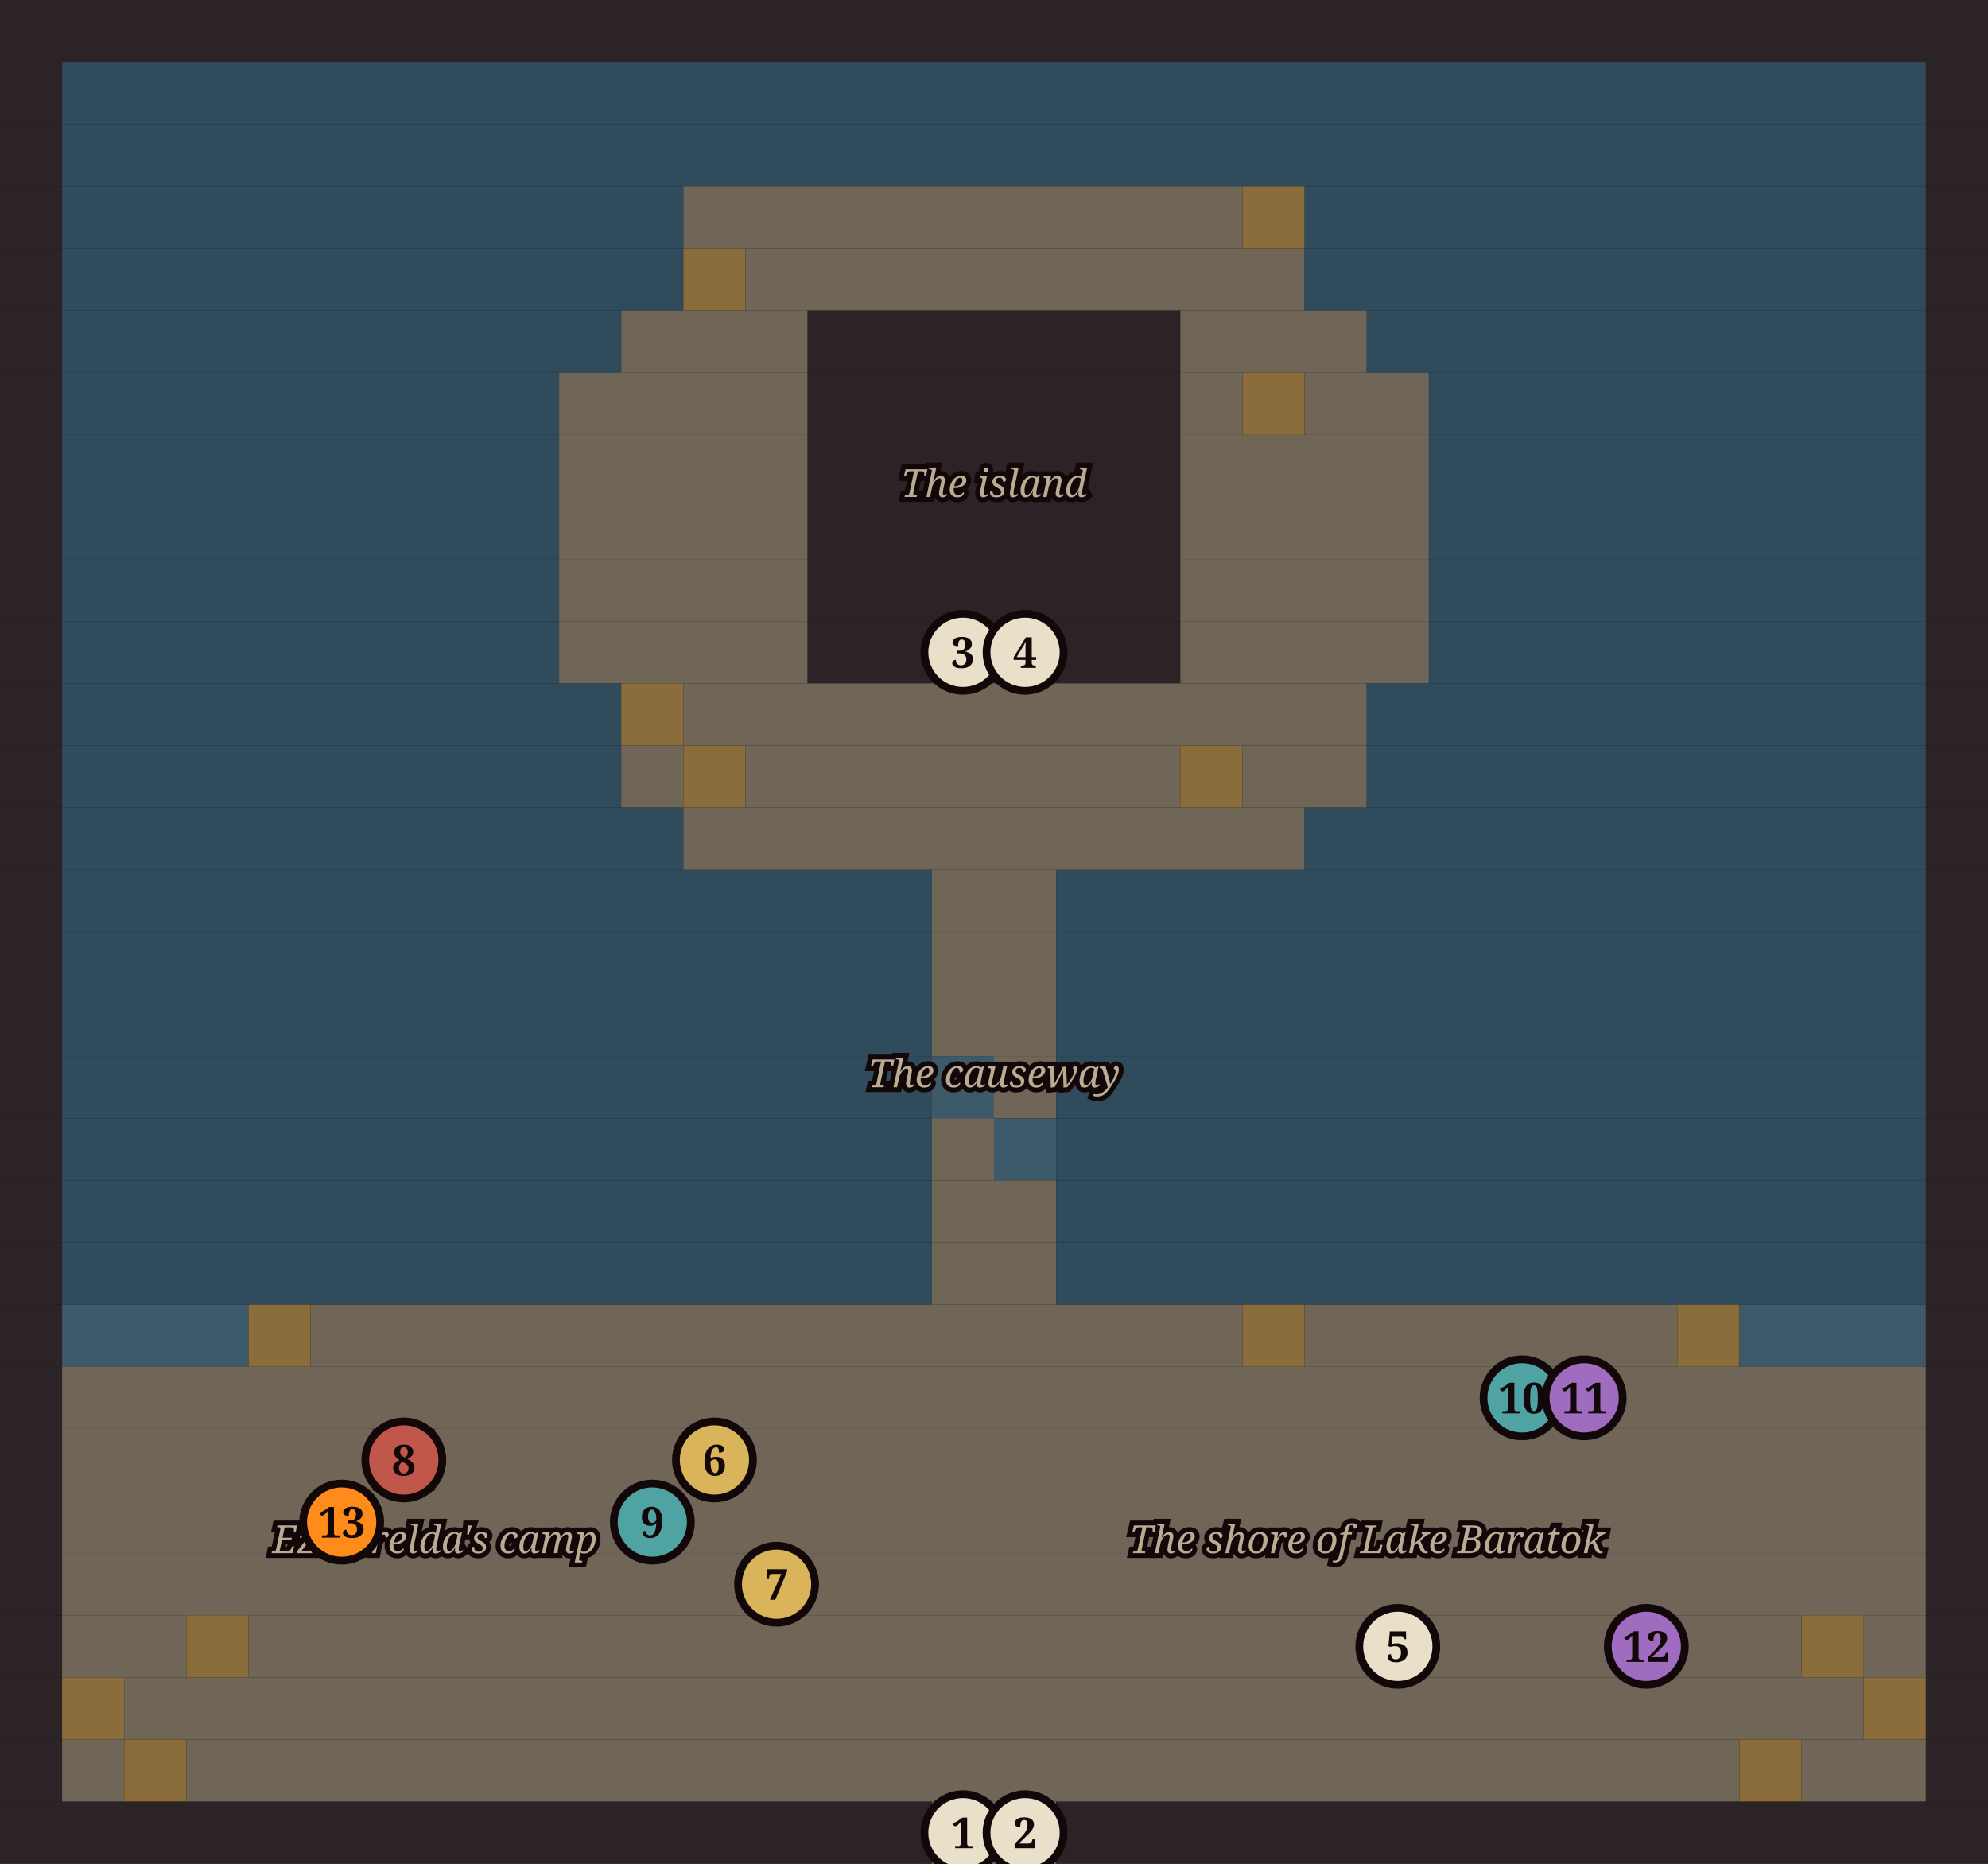
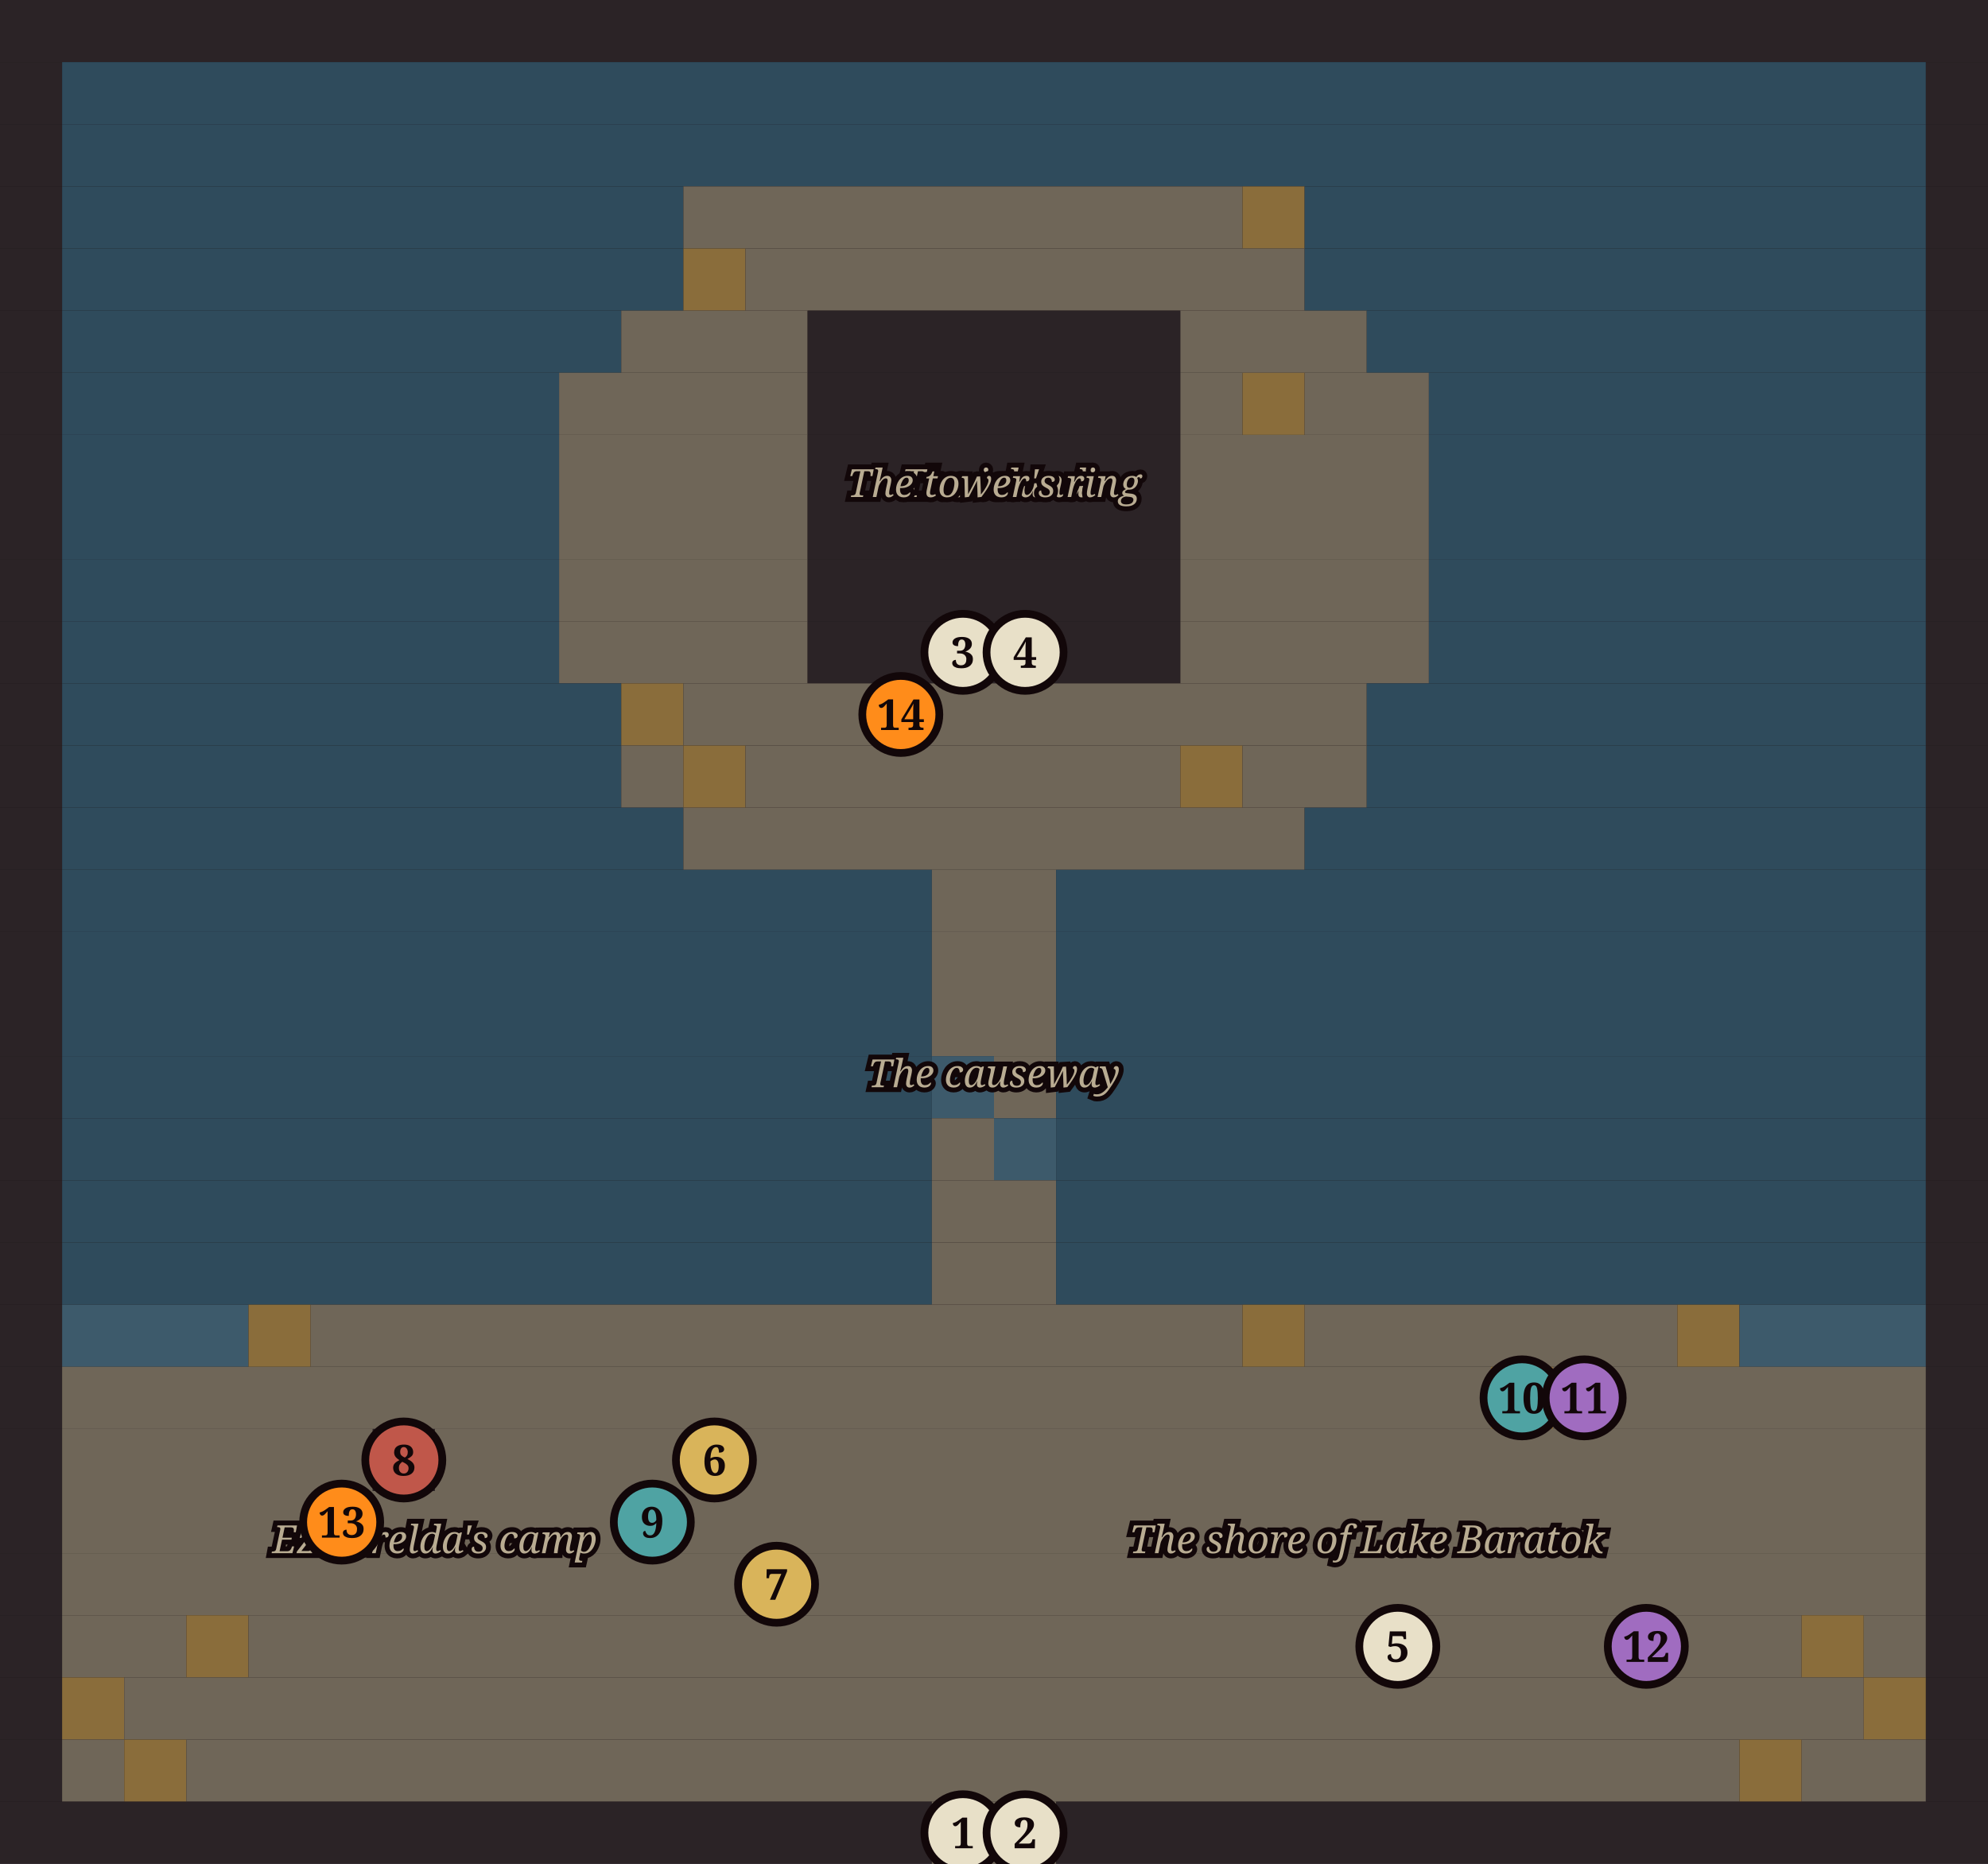
<svg xmlns="http://www.w3.org/2000/svg" viewBox="0 0 512 480" width="512" height="480" font-family="Georgia, serif">
  <rect width="512" height="480" fill="#1a1416" />
  <rect x="0" y="0" width="512" height="16" fill="#2b2326" />
  <rect x="0" y="16" width="16" height="16" fill="#2b2326" />
  <rect x="16" y="16" width="480" height="16" fill="#2f4b5c" />
  <rect x="496" y="16" width="16" height="16" fill="#2b2326" />
  <rect x="0" y="32" width="16" height="16" fill="#2b2326" />
  <rect x="16" y="32" width="480" height="16" fill="#2f4b5c" />
  <rect x="496" y="32" width="16" height="16" fill="#2b2326" />
  <rect x="0" y="48" width="16" height="16" fill="#2b2326" />
  <rect x="16" y="48" width="160" height="16" fill="#2f4b5c" />
  <rect x="176" y="48" width="144" height="16" fill="#6f6658" />
  <rect x="320" y="48" width="16" height="16" fill="#8a6d3b" />
  <rect x="336" y="48" width="160" height="16" fill="#2f4b5c" />
  <rect x="496" y="48" width="16" height="16" fill="#2b2326" />
  <rect x="0" y="64" width="16" height="16" fill="#2b2326" />
  <rect x="16" y="64" width="160" height="16" fill="#2f4b5c" />
  <rect x="176" y="64" width="16" height="16" fill="#8a6d3b" />
  <rect x="192" y="64" width="144" height="16" fill="#6f6658" />
  <rect x="336" y="64" width="160" height="16" fill="#2f4b5c" />
  <rect x="496" y="64" width="16" height="16" fill="#2b2326" />
  <rect x="0" y="80" width="16" height="16" fill="#2b2326" />
  <rect x="16" y="80" width="144" height="16" fill="#2f4b5c" />
  <rect x="160" y="80" width="48" height="16" fill="#6f6658" />
  <rect x="208" y="80" width="96" height="16" fill="#2b2326" />
  <rect x="304" y="80" width="48" height="16" fill="#6f6658" />
  <rect x="352" y="80" width="144" height="16" fill="#2f4b5c" />
  <rect x="496" y="80" width="16" height="16" fill="#2b2326" />
  <rect x="0" y="96" width="16" height="16" fill="#2b2326" />
  <rect x="16" y="96" width="128" height="16" fill="#2f4b5c" />
  <rect x="144" y="96" width="64" height="16" fill="#6f6658" />
  <rect x="208" y="96" width="96" height="16" fill="#2b2326" />
  <rect x="304" y="96" width="16" height="16" fill="#6f6658" />
  <rect x="320" y="96" width="16" height="16" fill="#8a6d3b" />
  <rect x="336" y="96" width="32" height="16" fill="#6f6658" />
  <rect x="368" y="96" width="128" height="16" fill="#2f4b5c" />
  <rect x="496" y="96" width="16" height="16" fill="#2b2326" />
  <rect x="0" y="112" width="16" height="16" fill="#2b2326" />
  <rect x="16" y="112" width="128" height="16" fill="#2f4b5c" />
  <rect x="144" y="112" width="64" height="16" fill="#6f6658" />
  <rect x="208" y="112" width="96" height="16" fill="#2b2326" />
  <rect x="304" y="112" width="64" height="16" fill="#6f6658" />
  <rect x="368" y="112" width="128" height="16" fill="#2f4b5c" />
  <rect x="496" y="112" width="16" height="16" fill="#2b2326" />
  <rect x="0" y="128" width="16" height="16" fill="#2b2326" />
  <rect x="16" y="128" width="128" height="16" fill="#2f4b5c" />
  <rect x="144" y="128" width="64" height="16" fill="#6f6658" />
  <rect x="208" y="128" width="96" height="16" fill="#2b2326" />
  <rect x="304" y="128" width="64" height="16" fill="#6f6658" />
  <rect x="368" y="128" width="128" height="16" fill="#2f4b5c" />
  <rect x="496" y="128" width="16" height="16" fill="#2b2326" />
  <rect x="0" y="144" width="16" height="16" fill="#2b2326" />
  <rect x="16" y="144" width="128" height="16" fill="#2f4b5c" />
  <rect x="144" y="144" width="64" height="16" fill="#6f6658" />
  <rect x="208" y="144" width="96" height="16" fill="#2b2326" />
  <rect x="304" y="144" width="64" height="16" fill="#6f6658" />
  <rect x="368" y="144" width="128" height="16" fill="#2f4b5c" />
  <rect x="496" y="144" width="16" height="16" fill="#2b2326" />
  <rect x="0" y="160" width="16" height="16" fill="#2b2326" />
  <rect x="16" y="160" width="128" height="16" fill="#2f4b5c" />
  <rect x="144" y="160" width="64" height="16" fill="#6f6658" />
  <rect x="208" y="160" width="96" height="16" fill="#2b2326" />
  <rect x="304" y="160" width="64" height="16" fill="#6f6658" />
  <rect x="368" y="160" width="128" height="16" fill="#2f4b5c" />
  <rect x="496" y="160" width="16" height="16" fill="#2b2326" />
  <rect x="0" y="176" width="16" height="16" fill="#2b2326" />
  <rect x="16" y="176" width="144" height="16" fill="#2f4b5c" />
  <rect x="160" y="176" width="16" height="16" fill="#8a6d3b" />
  <rect x="176" y="176" width="176" height="16" fill="#6f6658" />
  <rect x="352" y="176" width="144" height="16" fill="#2f4b5c" />
  <rect x="496" y="176" width="16" height="16" fill="#2b2326" />
  <rect x="0" y="192" width="16" height="16" fill="#2b2326" />
  <rect x="16" y="192" width="144" height="16" fill="#2f4b5c" />
  <rect x="160" y="192" width="16" height="16" fill="#6f6658" />
  <rect x="176" y="192" width="16" height="16" fill="#8a6d3b" />
  <rect x="192" y="192" width="112" height="16" fill="#6f6658" />
  <rect x="304" y="192" width="16" height="16" fill="#8a6d3b" />
  <rect x="320" y="192" width="32" height="16" fill="#6f6658" />
  <rect x="352" y="192" width="144" height="16" fill="#2f4b5c" />
  <rect x="496" y="192" width="16" height="16" fill="#2b2326" />
  <rect x="0" y="208" width="16" height="16" fill="#2b2326" />
  <rect x="16" y="208" width="160" height="16" fill="#2f4b5c" />
  <rect x="176" y="208" width="160" height="16" fill="#6f6658" />
  <rect x="336" y="208" width="160" height="16" fill="#2f4b5c" />
  <rect x="496" y="208" width="16" height="16" fill="#2b2326" />
  <rect x="0" y="224" width="16" height="16" fill="#2b2326" />
  <rect x="16" y="224" width="224" height="16" fill="#2f4b5c" />
  <rect x="240" y="224" width="32" height="16" fill="#6f6658" />
  <rect x="272" y="224" width="224" height="16" fill="#2f4b5c" />
  <rect x="496" y="224" width="16" height="16" fill="#2b2326" />
  <rect x="0" y="240" width="16" height="16" fill="#2b2326" />
  <rect x="16" y="240" width="224" height="16" fill="#2f4b5c" />
  <rect x="240" y="240" width="32" height="16" fill="#6f6658" />
  <rect x="272" y="240" width="224" height="16" fill="#2f4b5c" />
  <rect x="496" y="240" width="16" height="16" fill="#2b2326" />
  <rect x="0" y="256" width="16" height="16" fill="#2b2326" />
  <rect x="16" y="256" width="224" height="16" fill="#2f4b5c" />
  <rect x="240" y="256" width="32" height="16" fill="#6f6658" />
  <rect x="272" y="256" width="224" height="16" fill="#2f4b5c" />
  <rect x="496" y="256" width="16" height="16" fill="#2b2326" />
  <rect x="0" y="272" width="16" height="16" fill="#2b2326" />
  <rect x="16" y="272" width="224" height="16" fill="#2f4b5c" />
  <rect x="240" y="272" width="16" height="16" fill="#3d5a6b" />
  <rect x="256" y="272" width="16" height="16" fill="#6f6658" />
  <rect x="272" y="272" width="224" height="16" fill="#2f4b5c" />
  <rect x="496" y="272" width="16" height="16" fill="#2b2326" />
  <rect x="0" y="288" width="16" height="16" fill="#2b2326" />
  <rect x="16" y="288" width="224" height="16" fill="#2f4b5c" />
  <rect x="240" y="288" width="16" height="16" fill="#6f6658" />
  <rect x="256" y="288" width="16" height="16" fill="#3d5a6b" />
  <rect x="272" y="288" width="224" height="16" fill="#2f4b5c" />
  <rect x="496" y="288" width="16" height="16" fill="#2b2326" />
  <rect x="0" y="304" width="16" height="16" fill="#2b2326" />
  <rect x="16" y="304" width="224" height="16" fill="#2f4b5c" />
  <rect x="240" y="304" width="32" height="16" fill="#6f6658" />
  <rect x="272" y="304" width="224" height="16" fill="#2f4b5c" />
  <rect x="496" y="304" width="16" height="16" fill="#2b2326" />
  <rect x="0" y="320" width="16" height="16" fill="#2b2326" />
  <rect x="16" y="320" width="224" height="16" fill="#2f4b5c" />
  <rect x="240" y="320" width="32" height="16" fill="#6f6658" />
  <rect x="272" y="320" width="224" height="16" fill="#2f4b5c" />
  <rect x="496" y="320" width="16" height="16" fill="#2b2326" />
  <rect x="0" y="336" width="16" height="16" fill="#2b2326" />
  <rect x="16" y="336" width="48" height="16" fill="#3d5a6b" />
  <rect x="64" y="336" width="16" height="16" fill="#8a6d3b" />
  <rect x="80" y="336" width="240" height="16" fill="#6f6658" />
  <rect x="320" y="336" width="16" height="16" fill="#8a6d3b" />
  <rect x="336" y="336" width="96" height="16" fill="#6f6658" />
  <rect x="432" y="336" width="16" height="16" fill="#8a6d3b" />
  <rect x="448" y="336" width="48" height="16" fill="#3d5a6b" />
  <rect x="496" y="336" width="16" height="16" fill="#2b2326" />
  <rect x="0" y="352" width="16" height="16" fill="#2b2326" />
  <rect x="16" y="352" width="368" height="16" fill="#6f6658" />
  <rect x="384" y="352" width="16" height="16" fill="#8a6d3b" />
  <rect x="400" y="352" width="96" height="16" fill="#6f6658" />
  <rect x="496" y="352" width="16" height="16" fill="#2b2326" />
  <rect x="0" y="368" width="16" height="16" fill="#2b2326" />
  <rect x="16" y="368" width="80" height="16" fill="#6f6658" />
  <rect x="96" y="368" width="16" height="16" fill="#2b2326" />
  <rect x="112" y="368" width="384" height="16" fill="#6f6658" />
  <rect x="496" y="368" width="16" height="16" fill="#2b2326" />
  <rect x="0" y="384" width="16" height="16" fill="#2b2326" />
  <rect x="16" y="384" width="480" height="16" fill="#6f6658" />
  <rect x="496" y="384" width="16" height="16" fill="#2b2326" />
  <rect x="0" y="400" width="16" height="16" fill="#2b2326" />
  <rect x="16" y="400" width="480" height="16" fill="#6f6658" />
  <rect x="496" y="400" width="16" height="16" fill="#2b2326" />
  <rect x="0" y="416" width="16" height="16" fill="#2b2326" />
  <rect x="16" y="416" width="32" height="16" fill="#6f6658" />
  <rect x="48" y="416" width="16" height="16" fill="#8a6d3b" />
  <rect x="64" y="416" width="400" height="16" fill="#6f6658" />
  <rect x="464" y="416" width="16" height="16" fill="#8a6d3b" />
  <rect x="480" y="416" width="16" height="16" fill="#6f6658" />
  <rect x="496" y="416" width="16" height="16" fill="#2b2326" />
  <rect x="0" y="432" width="16" height="16" fill="#2b2326" />
  <rect x="16" y="432" width="16" height="16" fill="#8a6d3b" />
  <rect x="32" y="432" width="448" height="16" fill="#6f6658" />
  <rect x="480" y="432" width="16" height="16" fill="#8a6d3b" />
  <rect x="496" y="432" width="16" height="16" fill="#2b2326" />
  <rect x="0" y="448" width="16" height="16" fill="#2b2326" />
  <rect x="16" y="448" width="16" height="16" fill="#6f6658" />
  <rect x="32" y="448" width="16" height="16" fill="#8a6d3b" />
  <rect x="48" y="448" width="400" height="16" fill="#6f6658" />
  <rect x="448" y="448" width="16" height="16" fill="#8a6d3b" />
  <rect x="464" y="448" width="32" height="16" fill="#6f6658" />
  <rect x="496" y="448" width="16" height="16" fill="#2b2326" />
  <rect x="0" y="464" width="240" height="16" fill="#2b2326" />
  <rect x="240" y="464" width="32" height="16" fill="#6f6658" />
  <rect x="272" y="464" width="240" height="16" fill="#2b2326" />
  <text x="256.0" y="128.0" font-size="10" text-anchor="middle" fill="#f0e2c0" fill-opacity="0.75" stroke="#120709" stroke-width="2.5" paint-order="stroke" font-style="italic">The island</text>
  <text x="256.0" y="280.0" font-size="10" text-anchor="middle" fill="#f0e2c0" fill-opacity="0.75" stroke="#120709" stroke-width="2.5" paint-order="stroke" font-style="italic">The causeway</text>
  <text x="112.0" y="400.0" font-size="10" text-anchor="middle" fill="#f0e2c0" fill-opacity="0.75" stroke="#120709" stroke-width="2.5" paint-order="stroke" font-style="italic">Ezmerelda's camp</text>
  <text x="352.0" y="400.0" font-size="10" text-anchor="middle" fill="#f0e2c0" fill-opacity="0.75" stroke="#120709" stroke-width="2.5" paint-order="stroke" font-style="italic">The shore of Lake Baratok</text>
+   <text x="256.0" y="128.0" font-size="10" text-anchor="middle" fill="#f0e2c0" fill-opacity="0.75" stroke="#120709" stroke-width="2.5" paint-order="stroke" font-style="italic">The tower's ring</text>
  <circle cx="248.0" cy="472.0" r="9.92" fill="#e8e0c8" stroke="#120709" stroke-width="2" />
  <text x="248.0" y="476.0" font-size="11" text-anchor="middle" fill="#120709" font-weight="bold">1</text>
  <circle cx="264.0" cy="472.0" r="9.92" fill="#e8e0c8" stroke="#120709" stroke-width="2" />
  <text x="264.0" y="476.0" font-size="11" text-anchor="middle" fill="#120709" font-weight="bold">2</text>
  <circle cx="248.0" cy="168.0" r="9.92" fill="#e8e0c8" stroke="#120709" stroke-width="2" />
  <text x="248.0" y="172.0" font-size="11" text-anchor="middle" fill="#120709" font-weight="bold">3</text>
  <circle cx="264.0" cy="168.0" r="9.92" fill="#e8e0c8" stroke="#120709" stroke-width="2" />
  <text x="264.0" y="172.0" font-size="11" text-anchor="middle" fill="#120709" font-weight="bold">4</text>
  <circle cx="360.0" cy="424.0" r="9.92" fill="#e8e0c8" stroke="#120709" stroke-width="2" />
  <text x="360.0" y="428.0" font-size="11" text-anchor="middle" fill="#120709" font-weight="bold">5</text>
  <circle cx="184.0" cy="376.0" r="9.92" fill="#d9b45a" stroke="#120709" stroke-width="2" />
  <text x="184.0" y="380.0" font-size="11" text-anchor="middle" fill="#120709" font-weight="bold">6</text>
  <circle cx="200.0" cy="408.0" r="9.92" fill="#d9b45a" stroke="#120709" stroke-width="2" />
  <text x="200.0" y="412.0" font-size="11" text-anchor="middle" fill="#120709" font-weight="bold">7</text>
  <circle cx="104.0" cy="376.0" r="9.92" fill="#c0574a" stroke="#120709" stroke-width="2" />
  <text x="104.0" y="380.0" font-size="11" text-anchor="middle" fill="#120709" font-weight="bold">8</text>
  <circle cx="168.0" cy="392.0" r="9.92" fill="#4fa3a3" stroke="#120709" stroke-width="2" />
  <text x="168.0" y="396.0" font-size="11" text-anchor="middle" fill="#120709" font-weight="bold">9</text>
  <circle cx="392.0" cy="360.0" r="9.92" fill="#4fa3a3" stroke="#120709" stroke-width="2" />
  <text x="392.0" y="364.0" font-size="11" text-anchor="middle" fill="#120709" font-weight="bold">10</text>
  <circle cx="408.0" cy="360.0" r="9.92" fill="#a06cc0" stroke="#120709" stroke-width="2" />
  <text x="408.0" y="364.0" font-size="11" text-anchor="middle" fill="#120709" font-weight="bold">11</text>
  <circle cx="424.0" cy="424.0" r="9.92" fill="#a06cc0" stroke="#120709" stroke-width="2" />
  <text x="424.0" y="428.0" font-size="11" text-anchor="middle" fill="#120709" font-weight="bold">12</text>
  <circle cx="88.0" cy="392.0" r="9.92" fill="#ff8c1a" stroke="#120709" stroke-width="2" />
  <text x="88.0" y="396.0" font-size="11" text-anchor="middle" fill="#120709" font-weight="bold">13</text>
+   <circle cx="232.0" cy="184.0" r="9.92" fill="#ff8c1a" stroke="#120709" stroke-width="2" />
+   <text x="232.0" y="188.0" font-size="11" text-anchor="middle" fill="#120709" font-weight="bold">14</text>
</svg>
